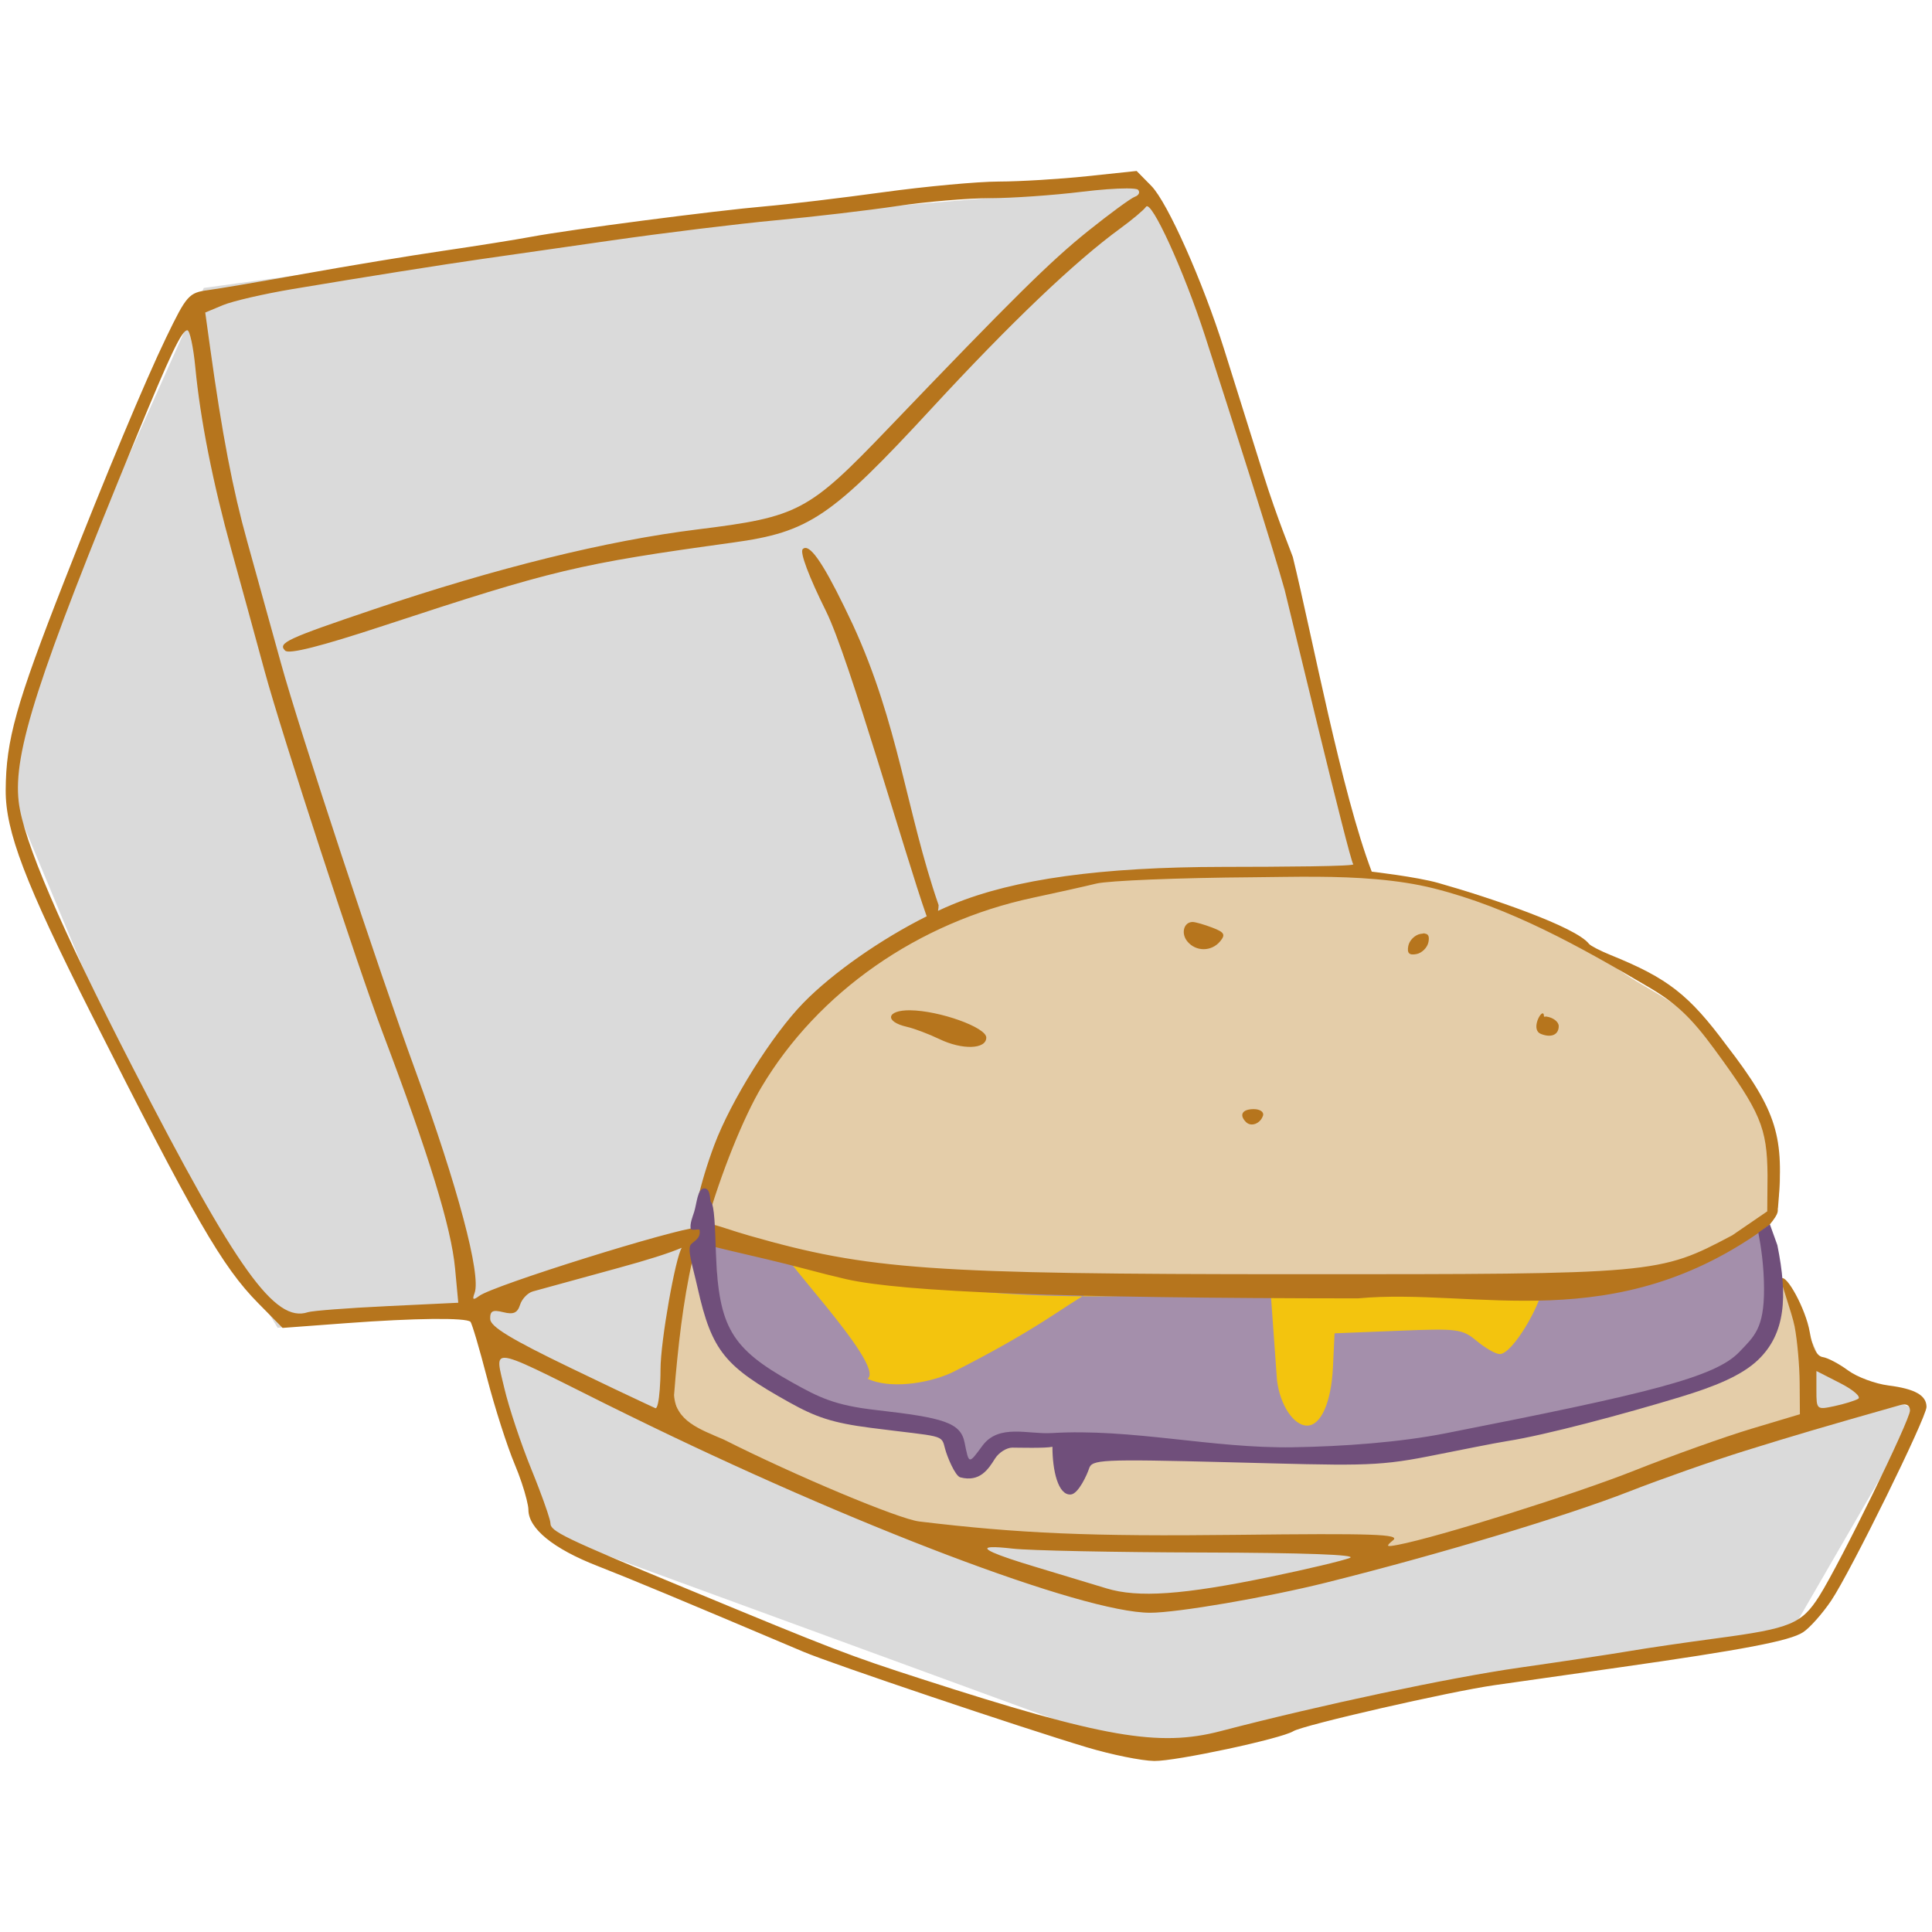
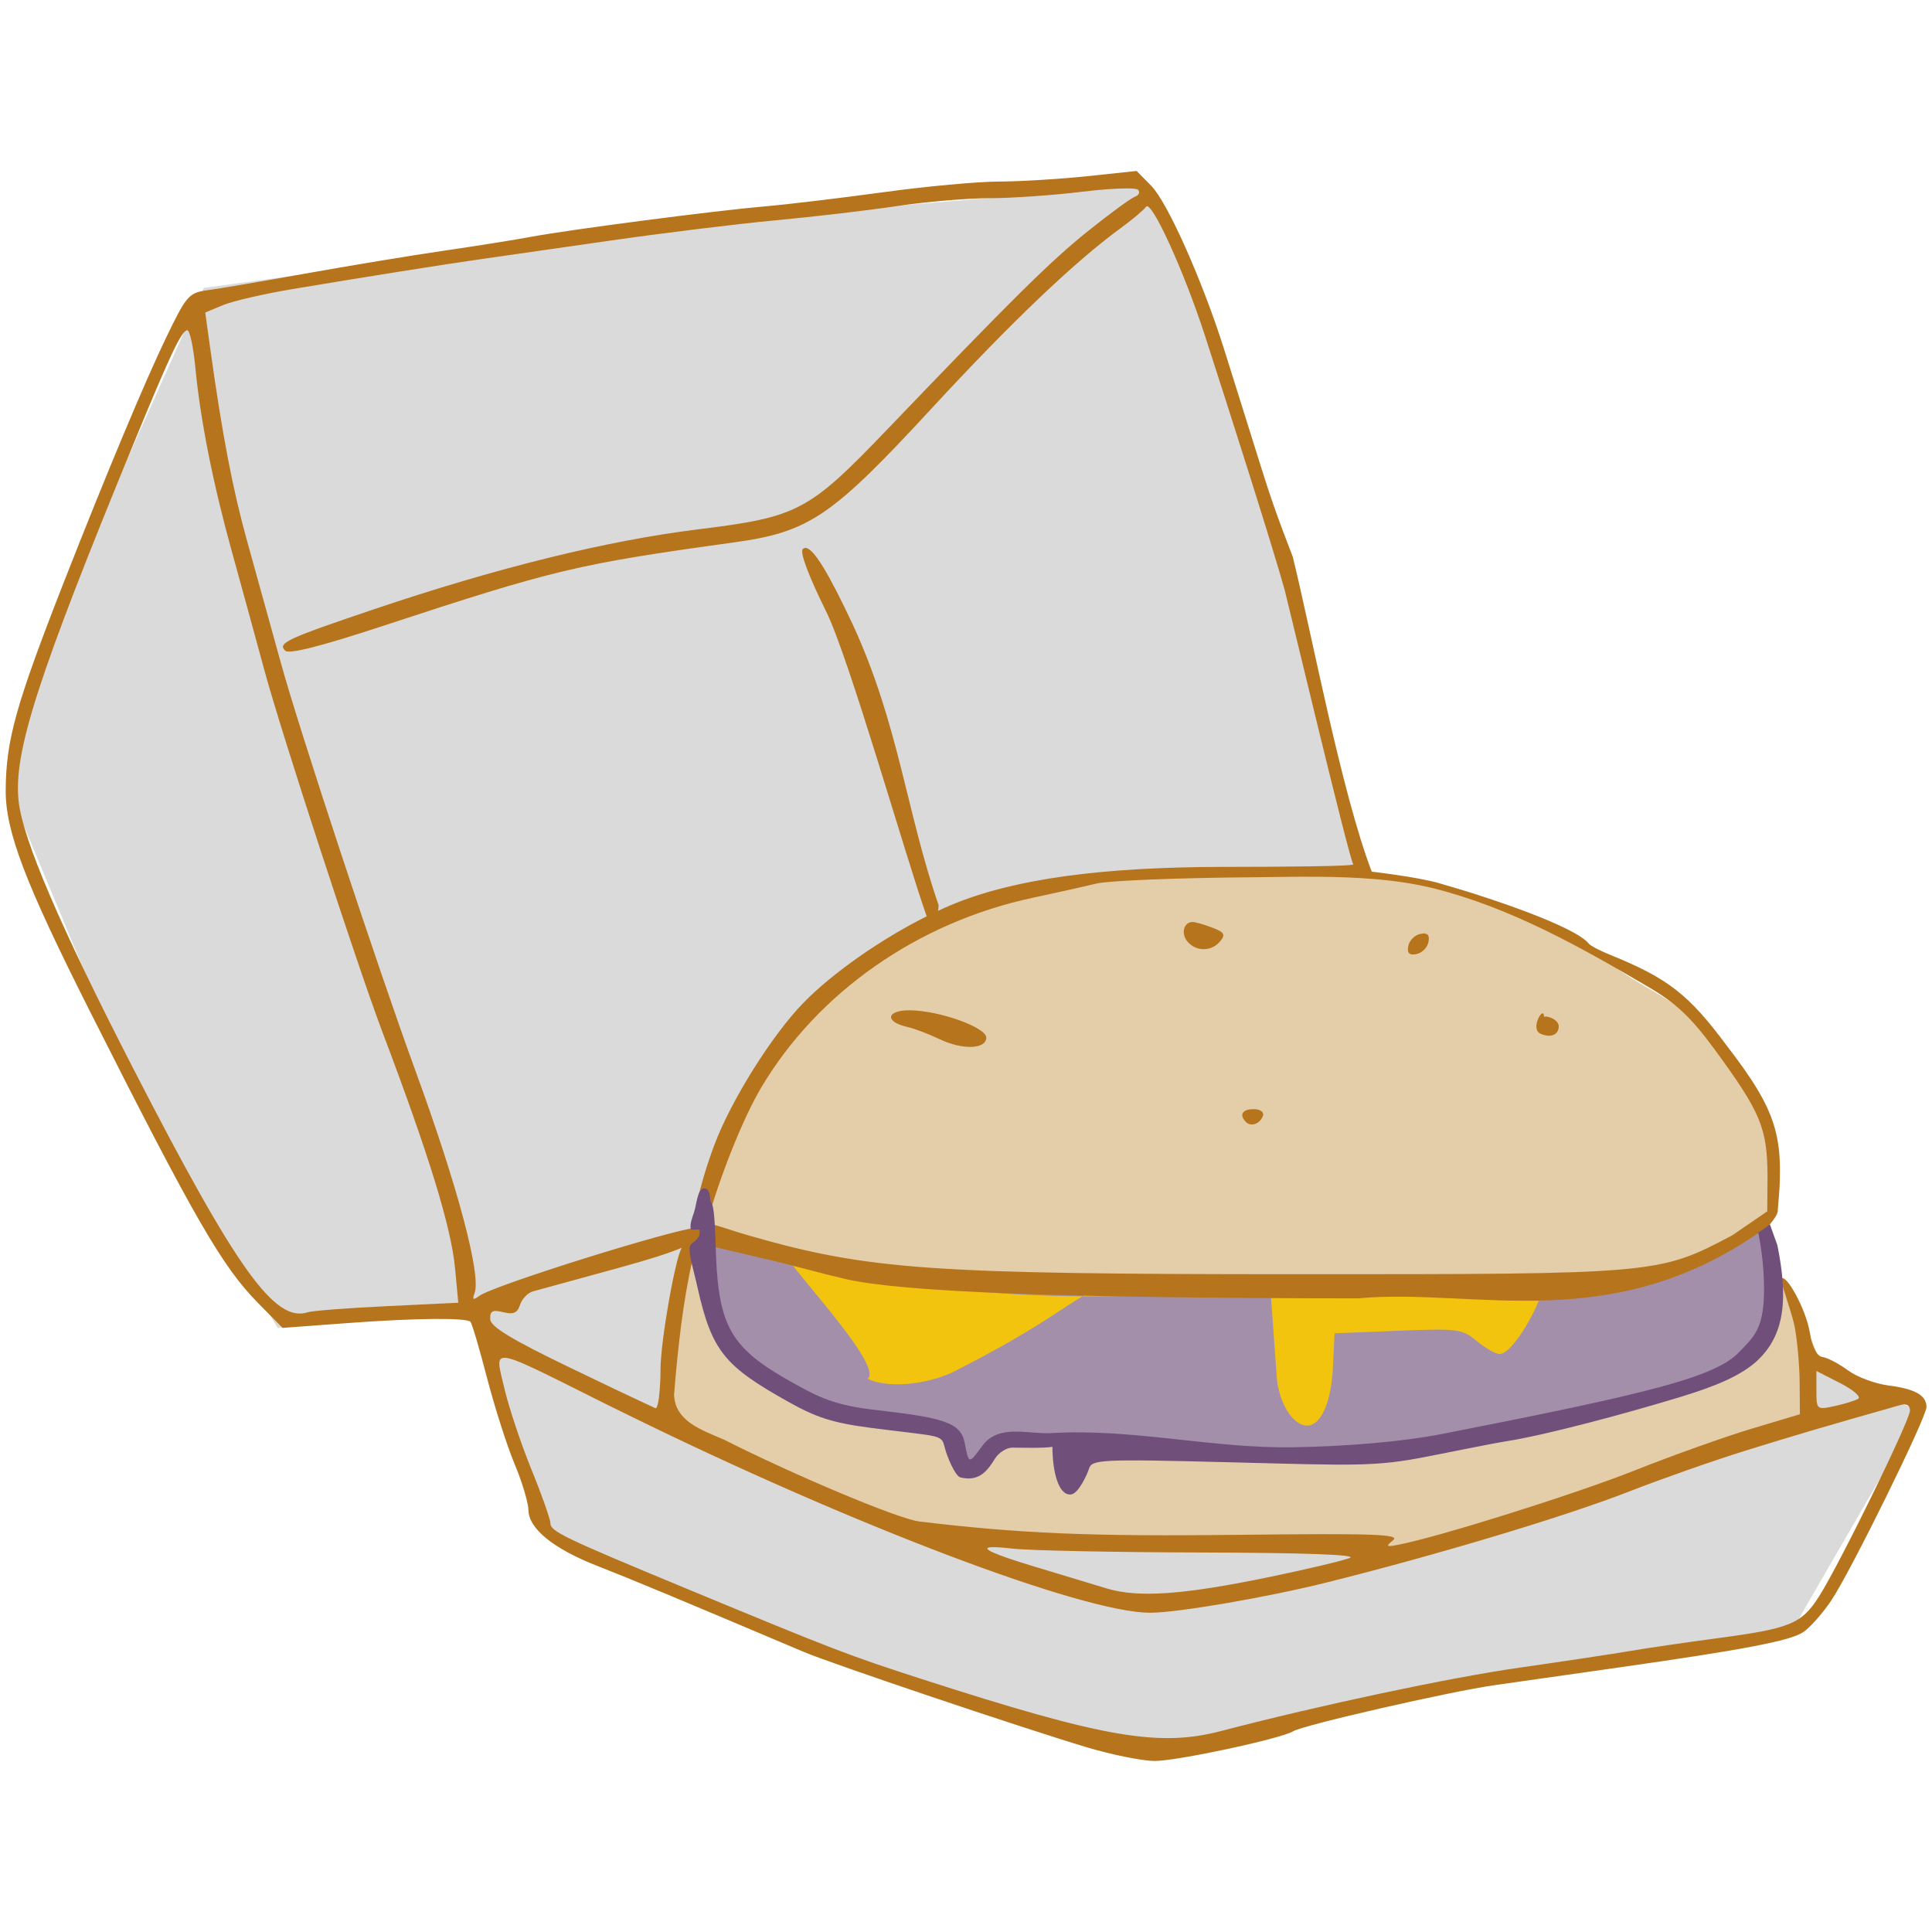
<svg xmlns="http://www.w3.org/2000/svg" version="1.1" id="svg2" width="351" height="351" viewBox="0 0 351 351">
  <defs id="defs6" />
  <path style="opacity:1;vector-effect:none;fill:#a48fab;fill-opacity:1;stroke:none;stroke-width:0.813;stroke-linecap:butt;stroke-linejoin:miter;stroke-miterlimit:4;stroke-dasharray:none;stroke-dashoffset:0;stroke-opacity:1" d="m 322.406,238.844 c -1.047,0.703 -5.772,7.566 -9.798,9.86 -17.828,10.159 -28.64,15.423 -59.684,15.07 -26.242,-0.298 -53.35,4.803 -76.849,2.101 -15.621,-1.796 -29.556,-7.628 -40.915,-18.652 -7.504,-7.283 -10.246,-26.179 -5.292,-30.921 1.282,-1.228 7.286,8.06 25.636,12.764 16.442,4.215 44.143,3.817 65.083,4.217 23.349,0.447 50.76,1.623 69.042,-2.397 17.709,-3.894 26.609,-12.988 29.77,-12.593" id="path4616" />
  <path id="path4519-6" d="m 327.396,258.554 c -9.646,8.615 -42.554,19.164 -76.01,23.325 -30.357,3.776 -60.609,1.851 -84.813,-3.265 C 151.25,275.375 123.037,266.36 123.5,257.5 c -1.129,-7.104 -14.331,-16.42 1.534,-30.636 8.147,-7.3 3.15,12.766 7.623,17.131 9.85,9.609 25.281,13.547 39.382,16.641 2.191,0.481 1.523,5.302 3.74,5.657 2.376,0.38 4.522,-5.053 6.952,-4.955 13.611,0.545 28.15,2.906 41.15,2.516 22.781,-0.683 44.38,0.457 66.499,-6.749 9.195,-2.996 19.132,-4.606 28.242,-12.889 2.431,-2.21 2.503,-9.246 4.95,-11.925 5.421,12.226 12.039,18.927 3.825,26.263 z" style="fill:#e4cda9" />
-   <path style="opacity:1;vector-effect:none;fill:#dadada;fill-opacity:1;stroke:none;stroke-width:0.813;stroke-linecap:butt;stroke-linejoin:miter;stroke-miterlimit:4;stroke-dasharray:none;stroke-dashoffset:0;stroke-opacity:1" d="m 37.026,52.308 84.336,-11.504 86.059,-7.114 14.021,27.371 26.788,97.872 c 0,0 -52.06,-4.706 -74.298,6.386 -16.644,8.301 -31.907,18.2 -43.589,43.312 -2.178,4.681 -3.799,15.381 -3.799,15.381 l -3.103,14.526 -2.848,19.048 54.28,23.342 80.385,1.437 73.252,-23.873 1.492,-9.412 18.682,7.201 -18.069,31.232 -4.786,8.272 L 206.451,317.807 99.35,278.606 84.943,238.485 50.438,241.225 24.313,198.017 1.855,144.068 5.897,123.901 15.171,101.199 Z" id="rect4521" />
+   <path style="opacity:1;vector-effect:none;fill:#dadada;fill-opacity:1;stroke:none;stroke-width:0.813;stroke-linecap:butt;stroke-linejoin:miter;stroke-miterlimit:4;stroke-dasharray:none;stroke-dashoffset:0;stroke-opacity:1" d="m 37.026,52.308 84.336,-11.504 86.059,-7.114 14.021,27.371 26.788,97.872 c 0,0 -52.06,-4.706 -74.298,6.386 -16.644,8.301 -31.907,18.2 -43.589,43.312 -2.178,4.681 -3.799,15.381 -3.799,15.381 l -3.103,14.526 -2.848,19.048 54.28,23.342 80.385,1.437 73.252,-23.873 1.492,-9.412 18.682,7.201 -18.069,31.232 -4.786,8.272 L 206.451,317.807 151.882,301.38 99.35,278.606 84.943,238.485 50.438,241.225 24.313,198.017 1.855,144.068 5.897,123.901 15.171,101.199 Z" id="rect4521" />
  <path id="path4519" d="m 319.255,223.696 c -19.088,14.932 -93.028,11.058 -143.905,7.976 -15.633,-0.947 -48.674,-1.871 -48.211,-10.731 -1.129,-7.104 8.283,-27.919 24.148,-42.134 8.147,-7.3 18.311,-11.762 26.215,-15.032 18.783,-7.771 44.203,-5.705 62.407,-5.796 18.349,-0.092 39.063,6.332 53.566,17.705 5.004,3.924 11.212,5.846 16.796,12.022 10.367,11.465 18.284,28.716 8.985,35.99 z" style="fill:#e4cda9" />
  <path id="path4515" d="M 280.138,234.205 C 279.913,236.978 274.833,246 272.466,246 c -0.722,0 -2.585,-1.055 -4.139,-2.344 -2.689,-2.23 -3.39,-2.322 -14.347,-1.883 l -11.52,0.461 -0.293,6.133 C 241.859,254.778 239.993,259 237.467,259 235.019,259 232.532,255.24 232,250.733 l -1.244,-17.247 -13.763,-0.047 c -24.446,-1.239 -12.979,0.288 -44.124,15.962 -4.639,2.1 -11.417,2.907 -15.238,1.094 3.425,-2.563 -18.855,-25.071 -15.114,-23.601 48.104,18.899 116.831,-0.337 137.621,7.311 z" style="fill:#f3c40e" />
  <path style="fill:#b6751d" d="m 206.5,31.061 -9,0.951 c -4.95,0.524 -12.162,0.961 -16.027,0.971 -3.865,0.01 -13.315,0.881 -21,1.938 -7.685,1.056 -17.348,2.212 -21.473,2.566 -9.028,0.777 -35.532,4.228 -42.5,5.535 -2.75,0.516 -9.95,1.663 -16,2.549 -6.05,0.886 -17.3,2.744 -25,4.129 -7.7,1.385 -15.662,2.74 -17.693,3.01 -3.502,0.466 -3.898,0.913 -7.633,8.641 C 26.397,69.164 19.204,86.355 11.703,105.5 2.888,127.998 1.089,134.414 1.035,143.557 0.991,151.039 4.57,160.415 16.471,184 c 18.941,37.536 23.889,46.113 30.428,52.746 l 4.441,4.504 11.58,-0.861 c 12.415,-0.925 21.775,-1.026 22.557,-0.244 0.265,0.265 1.623,4.867 3.016,10.227 1.393,5.36 3.651,12.407 5.02,15.658 0.93,2.211 1.716,4.582 2.143,6.312 C 95.855,273.156 96,273.871 96,274.283 c 0,3.401 4.509,7.08 12.5,10.199 5.996,2.341 14.929,6.062 37.5,15.621 5.138,2.176 39.514,13.761 51.5,17.355 4.4,1.319 9.883,2.43 12.186,2.469 3.884,0.066 23.057,-4.033 25.275,-5.404 1.804,-1.115 28.43,-7.209 36.539,-8.363 4.4,-0.626 14.525,-2.068 22.5,-3.203 22.829,-3.249 31.182,-4.846 33.578,-6.416 1.224,-0.802 3.523,-3.389 5.111,-5.75 C 336.192,285.585 350,257.525 350,255.611 c 0,-2.108 -2.089,-3.29 -6.904,-3.902 -2.422,-0.308 -5.728,-1.541 -7.348,-2.738 -1.62,-1.198 -3.684,-2.286 -4.586,-2.418 -1.089,-0.16 -1.887,-1.695 -2.379,-4.574 -0.695,-4.07 -4.243,-10.665 -5.212,-9.688 -0.236,0.238 1.994,6.234 2.472,8.709 0.478,2.475 0.89,7.074 0.914,10.219 l 0.043,5.717 -8.75,2.619 c -4.812,1.441 -14.375,4.854 -21.25,7.584 -10.895,4.327 -35.643,12.105 -43,13.514 -2.186,0.419 -2.298,0.315 -0.898,-0.836 1.329,-1.092 -3.511,-1.257 -28.5,-0.969 -26.505,0.306 -39.313,-0.235 -57.602,-2.43 -3.727,-0.447 -22.48,-8.307 -35.5,-14.879 -4.457,-1.913 -8.728,-3.385 -9.039,-8.074 0.079,-1.13 0.175,-2.262 0.279,-3.396 0.795,-8.626 1.731,-16.084 3.872,-24.695 0,0.73 10.071,2.593 19.841,5.197 2.442,0.651 4.899,1.278 7.232,1.814 10.273,2.362 39.651,3.467 93,3.5 21.424,-2.008 46.708,7.364 74.734,-13.281 2.05,-2.47 1.431,-2.564 1.605,-3.244 1.126,-12.798 -0.038,-17.363 -9.357,-29.449 -6.835,-9.214 -10.658,-12.193 -21.035,-16.396 -1.896,-0.768 -3.672,-1.685 -3.947,-2.039 -2.435,-3.133 -17.902,-8.377 -27.369,-11.061 -3.937,-1.116 -12.104,-2.057 -12.104,-2.057 -5.513,-14.481 -10.808,-42.762 -14.336,-57.17 -0.106,-0.435 -2.821,-6.922 -5.35,-15 C 226.998,78.109 223.794,67.9 222.408,63.5 218.503,51.107 212.126,36.783 209.174,33.779 Z m -1.779,3.17 c 1.14,0.002 1.882,0.082 2.035,0.246 0.409,0.439 0.151,1.008 -0.574,1.266 -0.725,0.258 -4.55,3.059 -8.5,6.225 -6.812,5.458 -13.545,12.109 -36.275,35.826 -14.55,15.181 -16.309,16.114 -34.734,18.396 C 110.236,98.226 90.237,103.161 68,110.67 c -15.979,5.396 -17.587,6.143 -16.195,7.535 0.693,0.693 6.416,-0.755 17.857,-4.52 30.987,-10.195 35.316,-11.225 63.516,-15.117 13.854,-1.912 17.813,-4.588 36.141,-24.438 14.327,-15.516 25.939,-26.594 34.182,-32.607 2.2,-1.605 4.317,-3.385 4.705,-3.957 0.938,-1.383 6.895,11.654 10.721,23.465 4.812,14.855 12.22,38.089 14.475,46.172 0.307,1.1 11.84,49.393 12.453,49.797 0.613,0.404 -13.218,0.483 -23.668,0.494 -22.12,0.024 -37.894,2.203 -49.027,6.775 -0.899,0.369 -1.82,0.78 -2.748,1.211 0.064,-0.322 0.111,-0.663 0.111,-1.039 -5.888,-17.052 -7.22,-32.781 -15.574,-50.941 -4.452,-9.476 -7.124,-13.85 -8.566,-13.951 -0.206,-0.015 -0.387,0.057 -0.545,0.215 -0.557,0.557 1.107,4.991 4.232,11.277 4.166,8.381 14.554,44.89 18.211,55.213 0.028,0.079 0.058,0.142 0.088,0.211 -8.253,4.126 -17.048,10.237 -22.4,15.719 -5.703,5.841 -13.162,17.745 -16.205,25.859 -2.52,6.72 -4.534,14.957 -3.017,14.957 -4.276,0.27 -37.06,10.505 -39.682,12.439 -1.122,0.828 -1.306,0.71 -0.84,-0.537 C 87.439,231.646 83.13,215.461 75.465,194.5 68.688,175.969 54.375,132.593 51.047,120.5 49.23,113.9 46.472,103.947 44.916,98.381 42.29,88.988 40.344,78.822 38.17,63.139 l -0.881,-6.361 3.197,-1.336 C 42.245,54.707 47.917,53.395 53.092,52.527 66.237,50.324 80.422,48.071 87.5,47.062 c 3.3,-0.47 13.875,-1.987 23.5,-3.369 9.625,-1.382 23.125,-3.036 30,-3.676 6.875,-0.639 16.775,-1.802 22,-2.584 5.225,-0.782 12.789,-1.425 16.809,-1.428 4.02,-0.003 11.56,-0.527 16.756,-1.166 3.248,-0.399 6.256,-0.612 8.156,-0.609 z M 34.035,60 c 0.444,0 1.096,3.038 1.451,6.75 0.905,9.468 3.183,20.983 6.58,33.25 1.599,5.775 4.313,15.675 6.031,22 3.065,11.281 16.888,53.627 21.375,65.482 8.491,22.434 12.509,35.509 13.205,42.967 l 0.582,6.229 -12.939,0.619 c -7.116,0.34 -13.587,0.836 -14.379,1.1 C 49.949,240.39 43.041,230.747 24.143,194 10.927,168.304 4.208,152.644 3.396,145.65 2.369,136.795 6.812,123.012 24.721,79.5 30.995,64.256 33.028,60 34.035,60 Z m 205.271,99.285 c 6.984,0.049 14.546,0.448 21.188,2.117 13.91,3.496 26.482,10.545 39.096,17.971 4.899,2.884 7.686,5.517 11.854,11.201 8.416,11.478 9.598,14.279 9.676,22.93 l -0.051,6.57 -6.357,4.354 c -13.359,7.064 -13.52,7.077 -79.457,7.068 -66.241,-0.009 -77.4,-0.795 -99.016,-6.977 -5.97,-1.707 -7.699,-2.844 -8.069,-1.523 2.834,-10.077 7.029,-20.211 10.162,-25.475 10.304,-17.309 28.484,-29.99 49.361,-34.43 4.121,-0.876 9.292,-2.031 11.492,-2.566 2.2,-0.535 15.025,-1.053 28.5,-1.148 3.449,-0.025 7.431,-0.121 11.621,-0.092 z m -22.627,8.219 c -1.617,0 -2.177,2.073 -0.957,3.543 1.557,1.876 4.38,1.863 5.949,-0.027 1.021,-1.231 0.775,-1.657 -1.443,-2.5 -1.471,-0.559 -3.067,-1.016 -3.549,-1.016 z m 42.104,2.062 c -0.064,-0.016 -0.203,0.038 -0.293,0.045 -0.137,0.011 -0.288,0.031 -0.453,0.062 -1.006,0.194 -1.988,1.176 -2.182,2.182 -0.254,1.321 0.157,1.733 1.479,1.479 1.006,-0.194 1.988,-1.176 2.182,-2.182 0.195,-1.011 -0.002,-1.489 -0.697,-1.543 0,-0.025 -0.014,-0.038 -0.035,-0.043 z m -93.432,13.98 c -4.308,-0.049 -4.719,2.066 -0.584,3.006 1.33,0.302 3.993,1.308 5.918,2.234 4.151,1.998 8.5,1.852 8.5,-0.283 0,-1.853 -8.493,-4.896 -13.834,-4.957 z m 114.916,0.553 c -0.602,0.002 -2.047,3.052 -0.332,3.738 1.891,0.757 3.25,0.163 3.25,-1.418 0,-0.779 -1.012,-1.561 -2.25,-1.736 -0.152,-0.021 -0.436,0.107 -0.436,-0.031 0,-0.39 -0.093,-0.553 -0.232,-0.553 z m -52.498,17.404 c -2.077,0 -2.701,1.049 -1.396,2.354 0.926,0.926 2.597,0.295 3.084,-1.166 0.221,-0.663 -0.524,-1.188 -1.688,-1.188 z M 123.869,226.688 C 122.737,228.304 120,243.648 120,248.807 c 0,1.38 -0.058,2.567 -0.139,3.631 -0.161,2.117 -0.447,3.521 -0.795,3.396 -0.111,-0.04 -1.471,-0.686 -2.131,-0.992 -2.387,-1.107 -7.058,-3.325 -13.311,-6.342 -10.813,-5.217 -14.523,-7.474 -14.566,-8.859 -0.046,-1.477 0.44,-1.731 2.373,-1.246 1.853,0.465 2.579,0.144 3.051,-1.342 0.341,-1.073 1.384,-2.166 2.318,-2.43 0.934,-0.264 7.938,-2.187 15.564,-4.271 5.346,-1.462 9.111,-2.649 11.504,-3.664 z m -32.154,19.99 c 1.889,0.046 6.864,2.661 18.268,8.359 1.397,0.698 2.8,1.38 4.201,2.068 C 154.76,277.053 196.709,293 208.957,293 c 4.94,0 21.218,-2.791 32.043,-5.494 20.382,-5.09 43.478,-12.037 55,-16.543 5.775,-2.258 15.225,-5.578 21,-7.377 8.896,-2.771 14.115,-4.309 28.25,-8.322 1.109,-0.315 1.75,0.053 1.75,1.002 0,1.753 -12.672,27.671 -16.473,33.691 -3.193,5.057 -5.232,5.901 -18.527,7.67 -5.775,0.768 -12.975,1.822 -16,2.342 -3.025,0.519 -12.025,1.875 -20,3.014 -12.663,1.808 -36.121,6.79 -54.234,11.52 -11.248,2.937 -21.356,1.177 -54.266,-9.449 -13.368,-4.316 -15.736,-5.226 -43,-16.527 -22.118,-9.168 -24.5,-10.315 -24.5,-11.797 0,-0.528 -0.858,-3.082 -2.07,-6.258 -0.427,-1.118 -0.892,-2.304 -1.387,-3.518 -1.901,-4.662 -4.114,-11.304 -4.92,-14.758 -0.84,-3.601 -1.575,-5.559 0.092,-5.518 z M 330,249.078 l 4.33,2.211 c 2.382,1.216 3.844,2.496 3.25,2.846 -0.594,0.349 -2.543,0.948 -4.33,1.33 -3.185,0.68 -3.25,0.624 -3.25,-2.846 z m -149.871,32.012 c 0.742,-0.037 2.031,0.051 3.871,0.262 3.025,0.347 18.55,0.664 34.5,0.703 18.415,0.046 28.175,0.403 26.742,0.979 -1.241,0.499 -7.766,2.051 -14.5,3.447 -15.762,3.269 -23.998,3.846 -29.742,2.084 -2.475,-0.759 -8.244,-2.504 -12.82,-3.877 -7.57,-2.271 -10.276,-3.488 -8.051,-3.598 z" id="path4509" />
  <path style="fill:#704f7b" d="m 191.031,260.357 c -4.238,0.257 -9.552,-1.724 -12.531,2.277 -2.516,3.403 -2.451,3.47 -3.258,-0.564 -0.723,-3.617 -3.821,-4.504 -16.039,-5.893 -7.571,-0.861 -10.354,-2.261 -15.406,-5.09 -10.908,-6.107 -13.232,-9.964 -13.727,-23.402 -0.173,-4.702 -0.264,-8.709 -0.912,-9.312 -0.219,-0.204 0.016,-2.503 -1.219,-2.469 -1.234,0.034 -1.334,2.703 -1.83,4.283 -0.3,0.953 -0.764,2.02 -0.639,2.996 0.067,0.521 1.57,-0.041 1.625,0.293 0.243,1.483 -0.943,1.971 -1.512,2.539 -0.834,0.834 0.225,3.795 1.16,7.975 2.592,11.583 5.021,14.29 16.607,20.758 4.843,2.704 7.833,3.757 14.869,4.662 13.208,1.7 12.801,1.098 13.473,3.775 0.336,1.34 1.815,4.965 2.777,5.217 3.528,0.922 5.075,-1.445 6.297,-3.402 0.687,-1.1 2.108,-2 3.158,-2 1.006,0 5.984,0.141 7.279,-0.152 -0.002,4.262 1.015,8.859 3.343,8.666 1.39,-0.115 2.986,-3.693 3.299,-4.68 0.528,-1.662 1.898,-1.78 25.469,-1.176 23.016,0.59 26.506,0.838 36.102,-1.056 5.775,-1.14 12.207,-2.447 14.407,-2.79 6.999,-1.092 21.352,-4.943 31.44,-8.009 6.189,-1.881 11.133,-3.858 14.148,-6.751 4.973,-4.771 5.397,-11.435 3.495,-20.835 l -1.357,-3.778 -2.099,1.503 c 0.475,2.475 1.026,6.016 1.034,10.243 0.013,7.162 -1.768,8.594 -4.524,11.469 -4.39,4.579 -16.553,7.513 -53.363,14.751 -8.249,1.622 -18.428,2.381 -27.697,2.531 -14.647,0.237 -29.249,-3.464 -43.871,-2.578 z" id="path4507" />
</svg>
